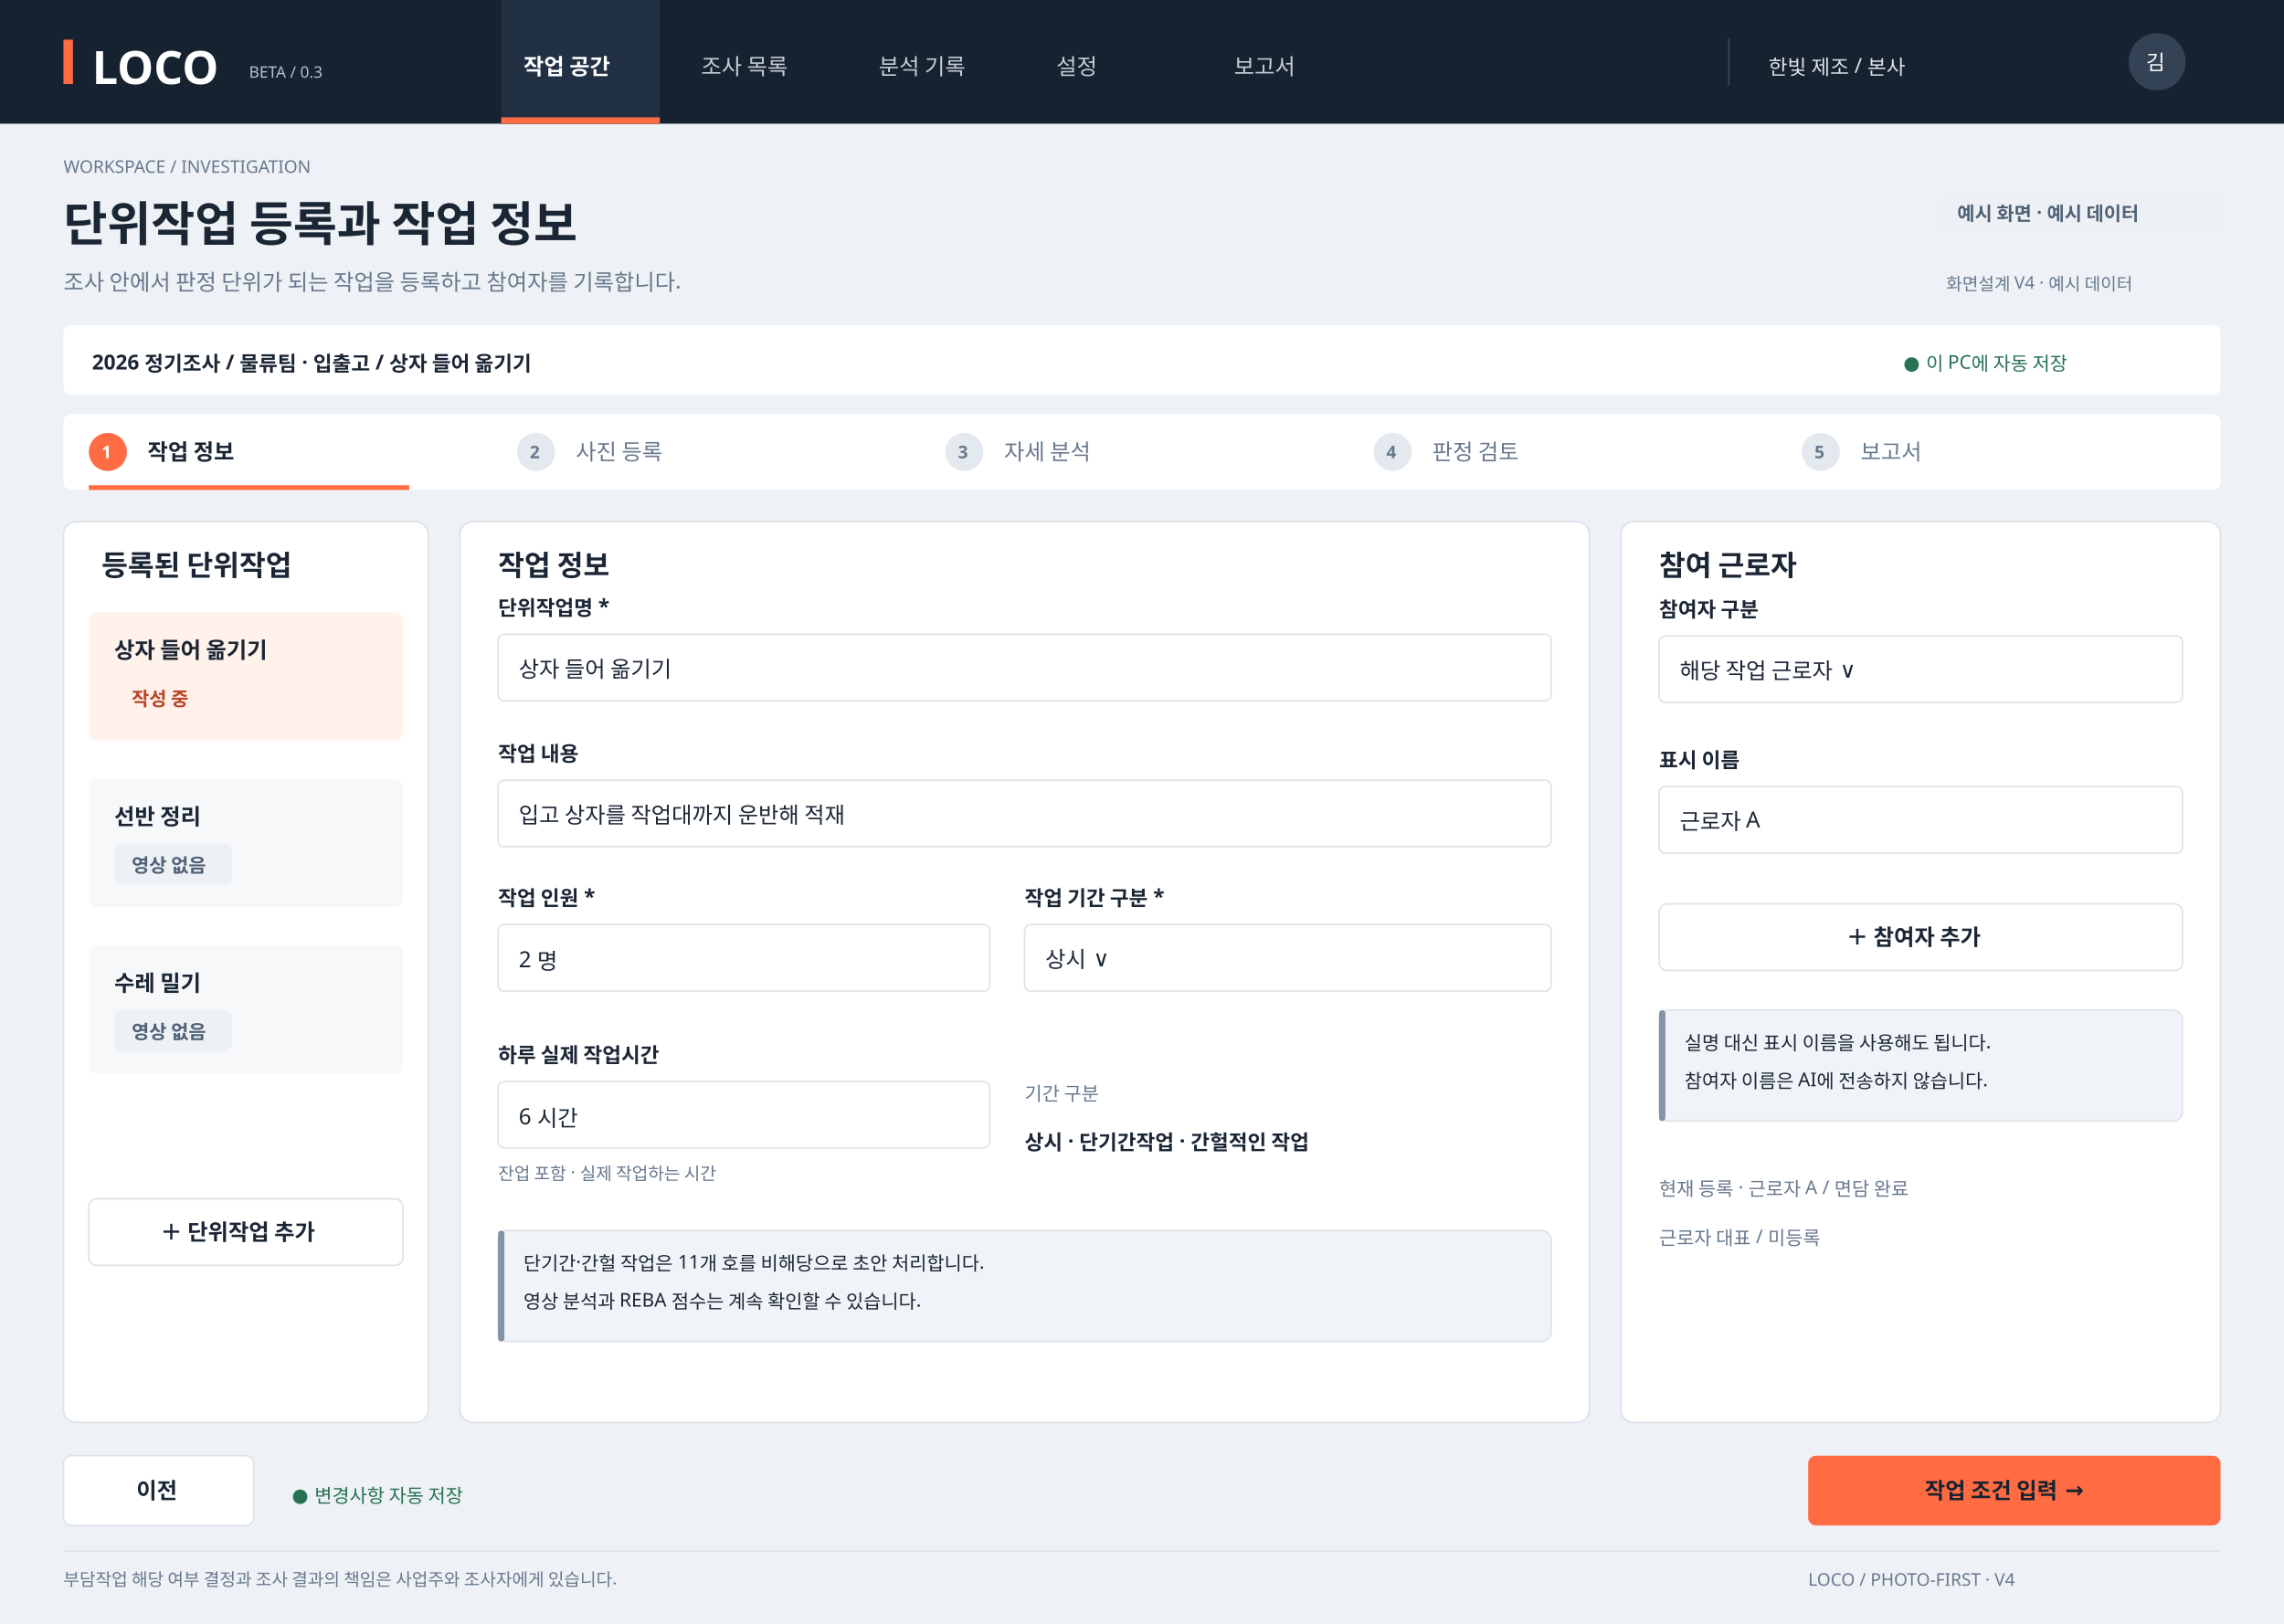
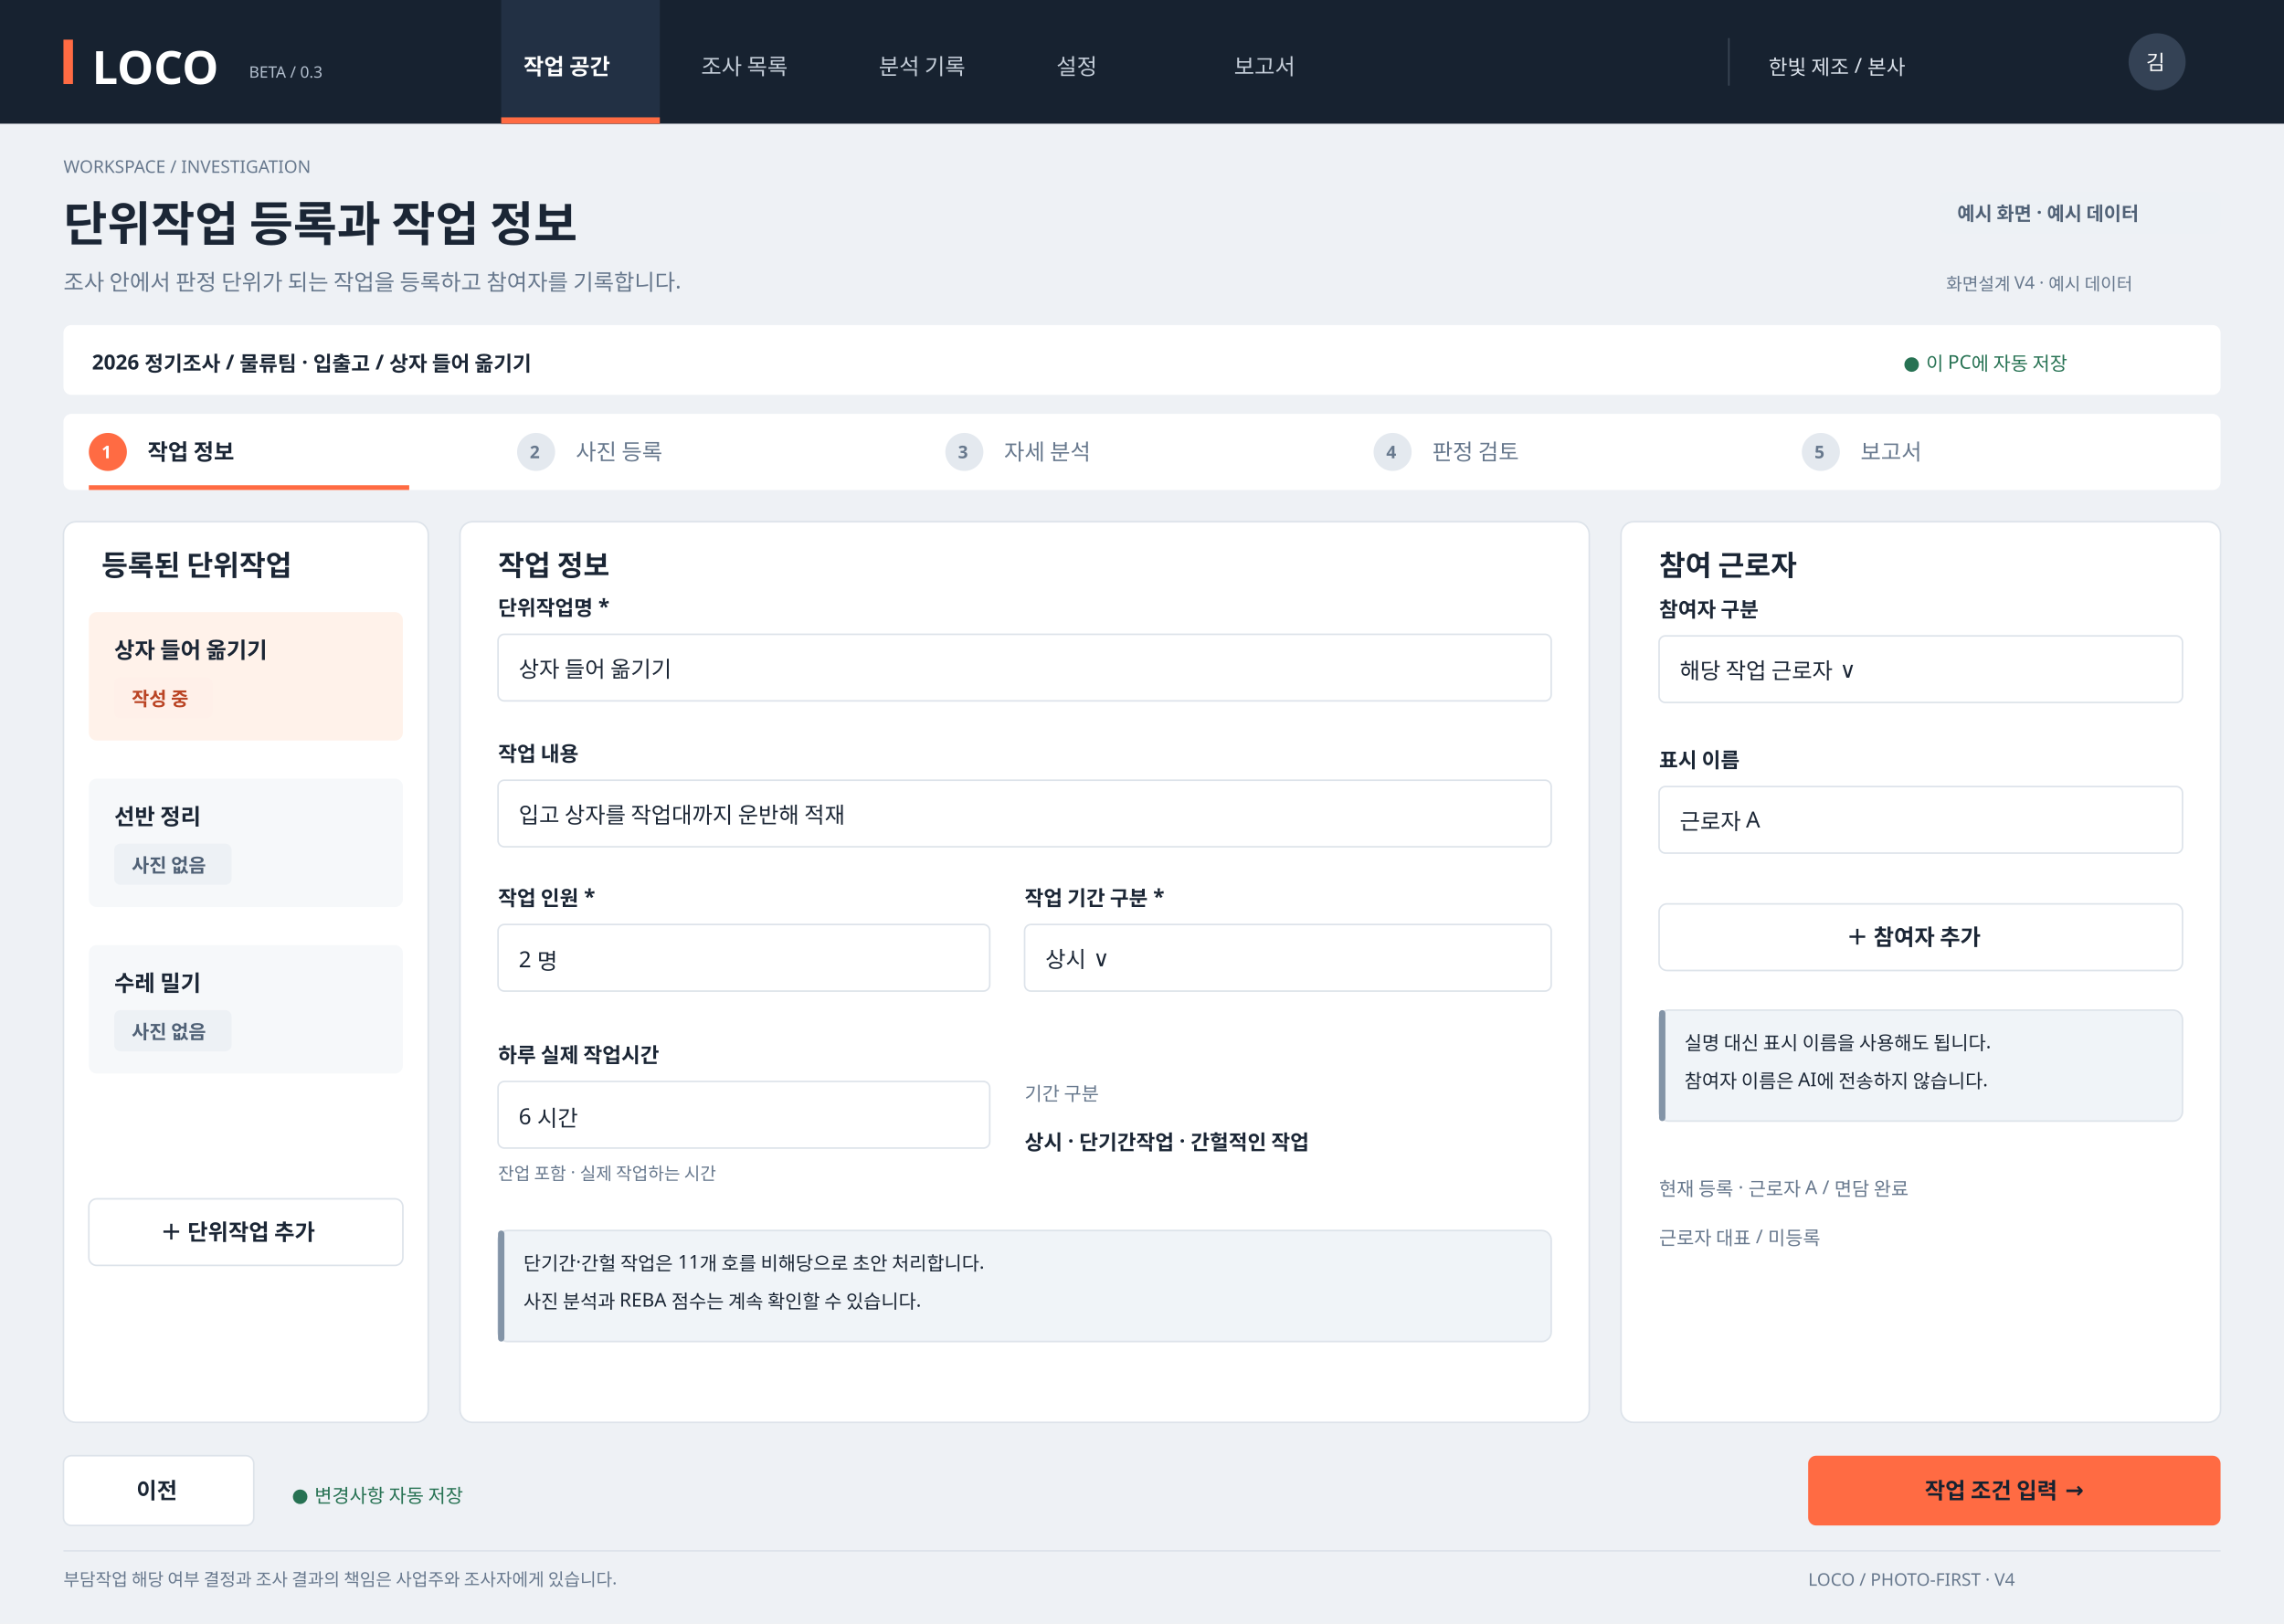
<svg xmlns="http://www.w3.org/2000/svg" width="1440" height="1024" viewBox="0 0 1440 1024">
  <rect x="0" y="0" width="1440" height="1024" rx="0" fill="#EEF1F5" />
  <rect x="0" y="0" width="1440" height="78" rx="0" fill="#172230" />
  <rect x="40" y="25" width="6" height="28" rx="0" fill="#FF6B43" />
  <text x="58" y="53" font-family="Malgun Gothic, Noto Sans KR, sans-serif" font-size="29" font-weight="700" fill="#FFFFFF">LOCO</text>
  <text x="157" y="49" font-family="Malgun Gothic, Noto Sans KR, sans-serif" font-size="10" font-weight="400" fill="#B4C0CF">BETA / 0.3</text>
  <rect x="316" y="0" width="100" height="78" rx="0" fill="#223044" />
  <rect x="316" y="74" width="100" height="4" rx="0" fill="#FF6B43" />
  <text x="330" y="47" font-family="Malgun Gothic, Noto Sans KR, sans-serif" font-size="14" font-weight="700" fill="#FFFFFF">작업 공간</text>
  <text x="442" y="47" font-family="Malgun Gothic, Noto Sans KR, sans-serif" font-size="14" font-weight="400" fill="#C5CED9">조사 목록</text>
  <text x="554" y="47" font-family="Malgun Gothic, Noto Sans KR, sans-serif" font-size="14" font-weight="400" fill="#C5CED9">분석 기록</text>
  <text x="666" y="47" font-family="Malgun Gothic, Noto Sans KR, sans-serif" font-size="14" font-weight="400" fill="#C5CED9">설정</text>
  <text x="778" y="47" font-family="Malgun Gothic, Noto Sans KR, sans-serif" font-size="14" font-weight="400" fill="#C5CED9">보고서</text>
  <line x1="1090" y1="24" x2="1090" y2="54" stroke="#3A4655" stroke-width="1" />
  <text x="1115" y="47" font-family="Malgun Gothic, Noto Sans KR, sans-serif" font-size="13" font-weight="400" fill="#DAE1EA">한빛 제조 / 본사</text>
  <circle cx="1360" cy="39" r="18" fill="#344255" />
  <text x="1353" y="44" font-family="Malgun Gothic, Noto Sans KR, sans-serif" font-size="13" font-weight="400" fill="#FFFFFF">김</text>
  <text x="40" y="109" font-family="Malgun Gothic, Noto Sans KR, sans-serif" font-size="11" font-weight="400" fill="#67788D">WORKSPACE / INVESTIGATION</text>
  <text x="40" y="152" font-family="Malgun Gothic, Noto Sans KR, sans-serif" font-size="30" font-weight="700" fill="#1B2635">단위작업 등록과 작업 정보</text>
  <text x="40" y="183" font-family="Malgun Gothic, Noto Sans KR, sans-serif" font-size="14" font-weight="400" fill="#67788D">조사 안에서 판정 단위가 되는 작업을 등록하고 참여자를 기록합니다.</text>
  <rect x="1223" y="121" width="177" height="26" rx="4" fill="#EDF1F5" />
  <text x="1234" y="139" font-family="Malgun Gothic, Noto Sans KR, sans-serif" font-size="12" font-weight="700" fill="#506176">예시 화면 · 예시 데이터</text>
  <rect x="40" y="205" width="1360" height="44" rx="5" fill="#FFFFFF" />
  <text x="58" y="233" font-family="Malgun Gothic, Noto Sans KR, sans-serif" font-size="13" font-weight="700" fill="#1B2635">2026 정기조사  /  물류팀 · 입출고  /  상자 들어 옮기기</text>
  <text x="1200" y="233" font-family="Malgun Gothic, Noto Sans KR, sans-serif" font-size="12" font-weight="400" fill="#277253">● 이 PC에 자동 저장</text>
  <rect x="40" y="261" width="1360" height="48" rx="5" fill="#FFFFFF" />
  <circle cx="68" cy="285" r="12" fill="#FF6B43" />
  <text x="64" y="289" font-family="Malgun Gothic, Noto Sans KR, sans-serif" font-size="11" font-weight="700" fill="#FFFFFF">1</text>
  <text x="93" y="290" font-family="Malgun Gothic, Noto Sans KR, sans-serif" font-size="14" font-weight="700" fill="#1B2635">작업 정보</text>
  <rect x="56" y="306" width="202" height="3" rx="0" fill="#FF6B43" />
  <circle cx="338" cy="285" r="12" fill="#E4E9EF" />
  <text x="334" y="289" font-family="Malgun Gothic, Noto Sans KR, sans-serif" font-size="11" font-weight="700" fill="#67788D">2</text>
  <text x="363" y="290" font-family="Malgun Gothic, Noto Sans KR, sans-serif" font-size="14" font-weight="400" fill="#67788D">사진 등록</text>
  <circle cx="608" cy="285" r="12" fill="#E4E9EF" />
  <text x="604" y="289" font-family="Malgun Gothic, Noto Sans KR, sans-serif" font-size="11" font-weight="700" fill="#67788D">3</text>
  <text x="633" y="290" font-family="Malgun Gothic, Noto Sans KR, sans-serif" font-size="14" font-weight="400" fill="#67788D">자세 분석</text>
  <circle cx="878" cy="285" r="12" fill="#E4E9EF" />
  <text x="874" y="289" font-family="Malgun Gothic, Noto Sans KR, sans-serif" font-size="11" font-weight="700" fill="#67788D">4</text>
  <text x="903" y="290" font-family="Malgun Gothic, Noto Sans KR, sans-serif" font-size="14" font-weight="400" fill="#67788D">판정 검토</text>
  <circle cx="1148" cy="285" r="12" fill="#E4E9EF" />
  <text x="1144" y="289" font-family="Malgun Gothic, Noto Sans KR, sans-serif" font-size="11" font-weight="700" fill="#67788D">5</text>
  <text x="1173" y="290" font-family="Malgun Gothic, Noto Sans KR, sans-serif" font-size="14" font-weight="400" fill="#67788D">보고서</text>
  <line x1="40" y1="978" x2="1400" y2="978" stroke="#DDE3EA" stroke-width="1" />
  <text x="40" y="1000" font-family="Malgun Gothic, Noto Sans KR, sans-serif" font-size="11" font-weight="400" fill="#67788D">부담작업 해당 여부 결정과 조사 결과의 책임은 사업주와 조사자에게 있습니다.</text>
  <text x="1140" y="1000" font-family="Malgun Gothic, Noto Sans KR, sans-serif" font-size="11" font-weight="400" fill="#67788D">LOCO / PHOTO-FIRST · V4</text>
  <text x="1227" y="183" font-family="Malgun Gothic, Noto Sans KR, sans-serif" font-size="11" font-weight="400" fill="#67788D">화면설계 V4 · 예시 데이터</text>
  <rect x="40" y="329" width="230" height="568" rx="8" fill="#FFFFFF" stroke="#DDE3EA" />
  <text x="64" y="363" font-family="Malgun Gothic, Noto Sans KR, sans-serif" font-size="18" font-weight="700" fill="#1B2635">등록된 단위작업</text>
  <rect x="56" y="386" width="198" height="81" rx="5" fill="#FFF2EA" />
  <text x="72" y="415" font-family="Malgun Gothic, Noto Sans KR, sans-serif" font-size="14" font-weight="700" fill="#1B2635">상자 들어 옮기기</text>
  <rect x="72" y="427" width="62" height="26" rx="4" fill="#FFF0E9" />
  <text x="83" y="445" font-family="Malgun Gothic, Noto Sans KR, sans-serif" font-size="12" font-weight="700" fill="#BA4424">작성 중</text>
  <rect x="56" y="491" width="198" height="81" rx="5" fill="#F6F8FA" />
  <text x="72" y="520" font-family="Malgun Gothic, Noto Sans KR, sans-serif" font-size="14" font-weight="700" fill="#1B2635">선반 정리</text>
  <rect x="72" y="532" width="74" height="26" rx="4" fill="#EDF1F5" />
-   <text x="83" y="550" font-family="Malgun Gothic, Noto Sans KR, sans-serif" font-size="12" font-weight="700" fill="#506176">영상 없음</text>
+   <text x="83" y="550" font-family="Malgun Gothic, Noto Sans KR, sans-serif" font-size="12" font-weight="700" fill="#506176">사진 없음</text>
  <rect x="56" y="596" width="198" height="81" rx="5" fill="#F6F8FA" />
  <text x="72" y="625" font-family="Malgun Gothic, Noto Sans KR, sans-serif" font-size="14" font-weight="700" fill="#1B2635">수레 밀기</text>
  <rect x="72" y="637" width="74" height="26" rx="4" fill="#EDF1F5" />
-   <text x="83" y="655" font-family="Malgun Gothic, Noto Sans KR, sans-serif" font-size="12" font-weight="700" fill="#506176">영상 없음</text>
+   <text x="83" y="655" font-family="Malgun Gothic, Noto Sans KR, sans-serif" font-size="12" font-weight="700" fill="#506176">사진 없음</text>
  <rect x="56" y="756" width="198" height="42" rx="5" fill="#FFFFFF" stroke="#DDE3EA" />
  <text x="101.0" y="782.0" font-family="Malgun Gothic, Noto Sans KR, sans-serif" font-size="14" font-weight="700" fill="#1B2635">＋ 단위작업 추가</text>
  <rect x="290" y="329" width="712" height="568" rx="8" fill="#FFFFFF" stroke="#DDE3EA" />
  <text x="314" y="363" font-family="Malgun Gothic, Noto Sans KR, sans-serif" font-size="18" font-weight="700" fill="#1B2635">작업 정보</text>
  <text x="314" y="388" font-family="Malgun Gothic, Noto Sans KR, sans-serif" font-size="13" font-weight="700" fill="#1B2635">단위작업명 *</text>
  <rect x="314" y="400" width="664" height="42" rx="4" fill="#FFFFFF" stroke="#DDE3EA" />
  <text x="327" y="427" font-family="Malgun Gothic, Noto Sans KR, sans-serif" font-size="14" font-weight="400" fill="#1B2635">상자 들어 옮기기</text>
  <text x="314" y="480" font-family="Malgun Gothic, Noto Sans KR, sans-serif" font-size="13" font-weight="700" fill="#1B2635">작업 내용</text>
  <rect x="314" y="492" width="664" height="42" rx="4" fill="#FFFFFF" stroke="#DDE3EA" />
  <text x="327" y="519" font-family="Malgun Gothic, Noto Sans KR, sans-serif" font-size="14" font-weight="400" fill="#1B2635">입고 상자를 작업대까지 운반해 적재</text>
  <text x="314" y="571" font-family="Malgun Gothic, Noto Sans KR, sans-serif" font-size="13" font-weight="700" fill="#1B2635">작업 인원 *</text>
  <rect x="314" y="583" width="310" height="42" rx="4" fill="#FFFFFF" stroke="#DDE3EA" />
  <text x="327" y="610" font-family="Malgun Gothic, Noto Sans KR, sans-serif" font-size="14" font-weight="400" fill="#1B2635">2 명</text>
  <text x="646" y="571" font-family="Malgun Gothic, Noto Sans KR, sans-serif" font-size="13" font-weight="700" fill="#1B2635">작업 기간 구분 *</text>
  <rect x="646" y="583" width="332" height="42" rx="4" fill="#FFFFFF" stroke="#DDE3EA" />
  <text x="659" y="610" font-family="Malgun Gothic, Noto Sans KR, sans-serif" font-size="14" font-weight="400" fill="#1B2635">상시  ∨</text>
  <text x="314" y="670" font-family="Malgun Gothic, Noto Sans KR, sans-serif" font-size="13" font-weight="700" fill="#1B2635">하루 실제 작업시간</text>
  <rect x="314" y="682" width="310" height="42" rx="4" fill="#FFFFFF" stroke="#DDE3EA" />
  <text x="327" y="709" font-family="Malgun Gothic, Noto Sans KR, sans-serif" font-size="14" font-weight="400" fill="#1B2635">6 시간</text>
  <text x="314" y="744" font-family="Malgun Gothic, Noto Sans KR, sans-serif" font-size="11" font-weight="400" fill="#67788D">잔업 포함 · 실제 작업하는 시간</text>
  <text x="646" y="694" font-family="Malgun Gothic, Noto Sans KR, sans-serif" font-size="12" font-weight="400" fill="#67788D">기간 구분</text>
  <text x="646" y="725" font-family="Malgun Gothic, Noto Sans KR, sans-serif" font-size="13" font-weight="700" fill="#1B2635">상시 · 단기간작업 · 간헐적인 작업</text>
  <rect x="314" y="776" width="664" height="70" rx="6" fill="#F0F4F8" stroke="#DDE3EA" />
  <rect x="314" y="776" width="4" height="70" rx="2" fill="#8394A7" />
  <text x="330" y="801" font-family="Malgun Gothic, Noto Sans KR, sans-serif" font-size="12" font-weight="400" fill="#1B2635">단기간·간헐 작업은 11개 호를 비해당으로 초안 처리합니다.</text>
-   <text x="330" y="825" font-family="Malgun Gothic, Noto Sans KR, sans-serif" font-size="12" font-weight="400" fill="#1B2635">영상 분석과 REBA 점수는 계속 확인할 수 있습니다.</text>
+   <text x="330" y="825" font-family="Malgun Gothic, Noto Sans KR, sans-serif" font-size="12" font-weight="400" fill="#1B2635">사진 분석과 REBA 점수는 계속 확인할 수 있습니다.</text>
  <rect x="1022" y="329" width="378" height="568" rx="8" fill="#FFFFFF" stroke="#DDE3EA" />
  <text x="1046" y="363" font-family="Malgun Gothic, Noto Sans KR, sans-serif" font-size="18" font-weight="700" fill="#1B2635">참여 근로자</text>
  <text x="1046" y="389" font-family="Malgun Gothic, Noto Sans KR, sans-serif" font-size="13" font-weight="700" fill="#1B2635">참여자 구분</text>
  <rect x="1046" y="401" width="330" height="42" rx="4" fill="#FFFFFF" stroke="#DDE3EA" />
  <text x="1059" y="428" font-family="Malgun Gothic, Noto Sans KR, sans-serif" font-size="14" font-weight="400" fill="#1B2635">해당 작업 근로자 ∨</text>
  <text x="1046" y="484" font-family="Malgun Gothic, Noto Sans KR, sans-serif" font-size="13" font-weight="700" fill="#1B2635">표시 이름</text>
  <rect x="1046" y="496" width="330" height="42" rx="4" fill="#FFFFFF" stroke="#DDE3EA" />
  <text x="1059" y="523" font-family="Malgun Gothic, Noto Sans KR, sans-serif" font-size="14" font-weight="400" fill="#1B2635">근로자 A</text>
  <rect x="1046" y="570" width="330" height="42" rx="5" fill="#FFFFFF" stroke="#DDE3EA" />
  <text x="1164.0" y="596.0" font-family="Malgun Gothic, Noto Sans KR, sans-serif" font-size="14" font-weight="700" fill="#1B2635">＋ 참여자 추가</text>
  <rect x="1046" y="637" width="330" height="70" rx="6" fill="#F0F4F8" stroke="#DDE3EA" />
  <rect x="1046" y="637" width="4" height="70" rx="2" fill="#8394A7" />
  <text x="1062" y="662" font-family="Malgun Gothic, Noto Sans KR, sans-serif" font-size="12" font-weight="400" fill="#1B2635">실명 대신 표시 이름을 사용해도 됩니다.</text>
  <text x="1062" y="686" font-family="Malgun Gothic, Noto Sans KR, sans-serif" font-size="12" font-weight="400" fill="#1B2635">참여자 이름은 AI에 전송하지 않습니다.</text>
  <text x="1046" y="754" font-family="Malgun Gothic, Noto Sans KR, sans-serif" font-size="12" font-weight="400" fill="#67788D">현재 등록 · 근로자 A / 면담 완료</text>
  <text x="1046" y="785" font-family="Malgun Gothic, Noto Sans KR, sans-serif" font-size="12" font-weight="400" fill="#67788D">근로자 대표 / 미등록</text>
  <rect x="40" y="918" width="120" height="44" rx="5" fill="#FFFFFF" stroke="#DDE3EA" />
  <text x="86.0" y="945.0" font-family="Malgun Gothic, Noto Sans KR, sans-serif" font-size="14" font-weight="700" fill="#1B2635">이전</text>
  <text x="184" y="947" font-family="Malgun Gothic, Noto Sans KR, sans-serif" font-size="12" font-weight="400" fill="#277253">● 변경사항 자동 저장</text>
  <rect x="1140" y="918" width="260" height="44" rx="5" fill="#FF6B43" />
  <text x="1213.5" y="945.0" font-family="Malgun Gothic, Noto Sans KR, sans-serif" font-size="14" font-weight="700" fill="#172230">작업 조건 입력 →</text>
</svg>
